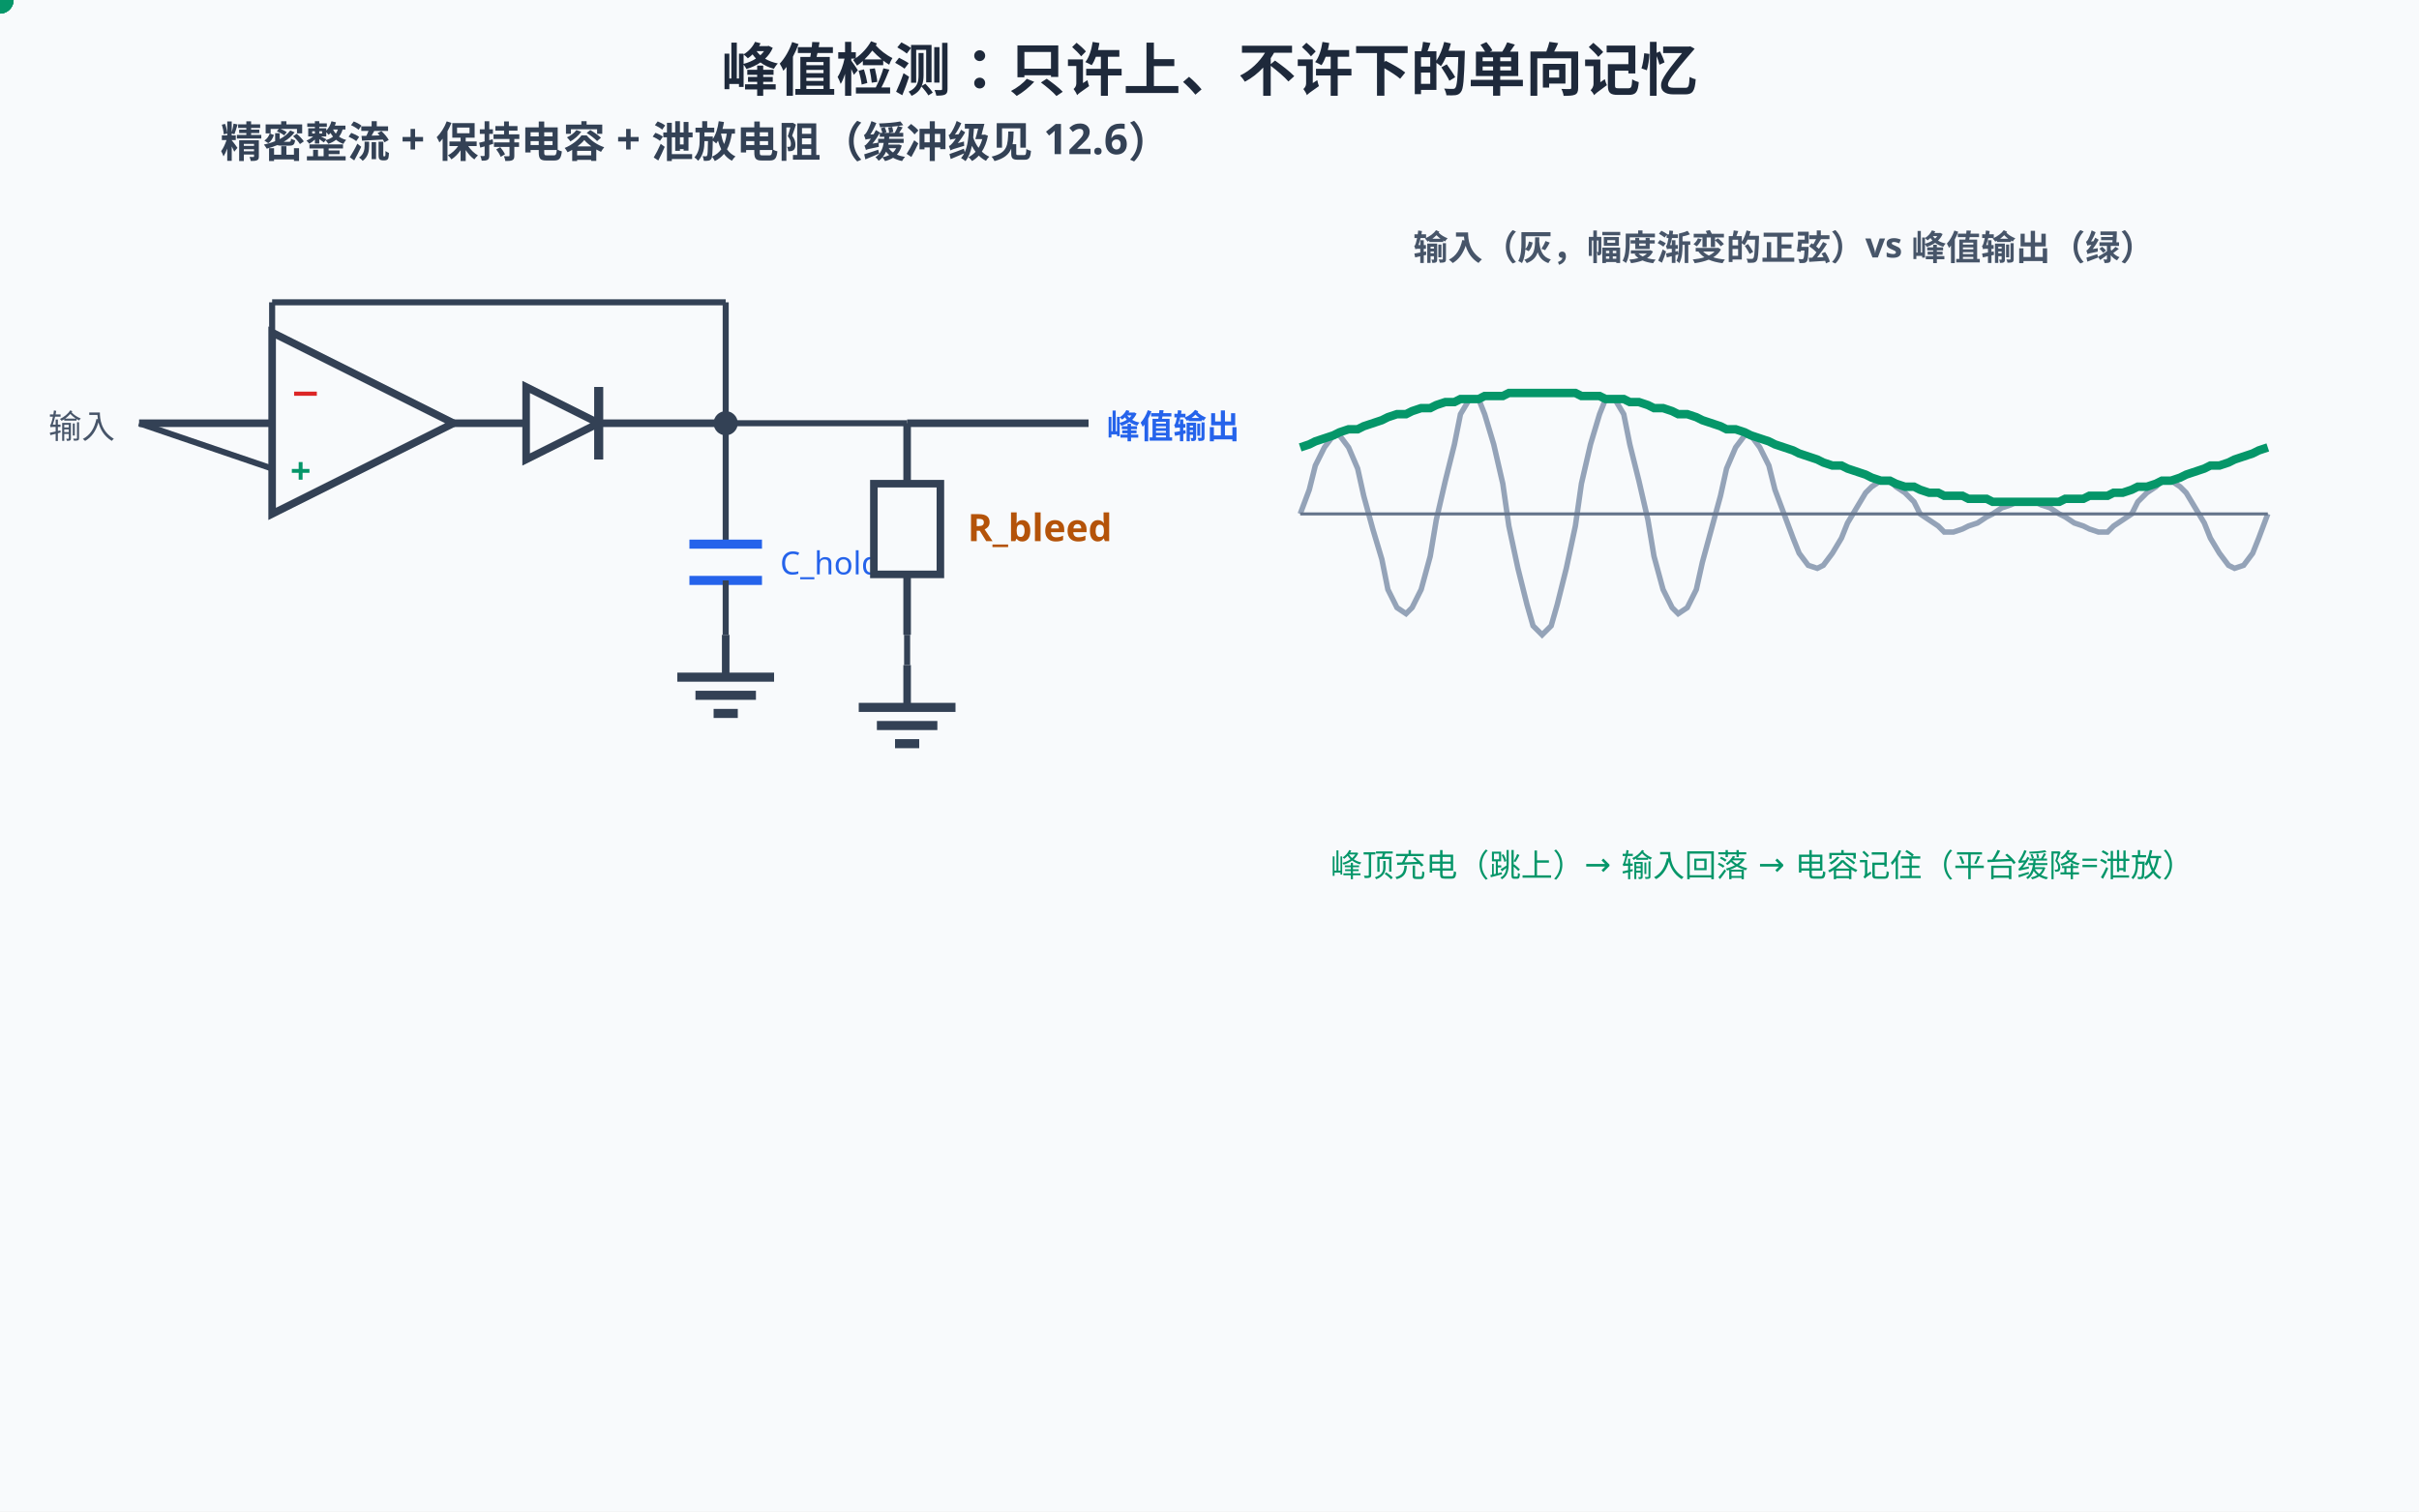
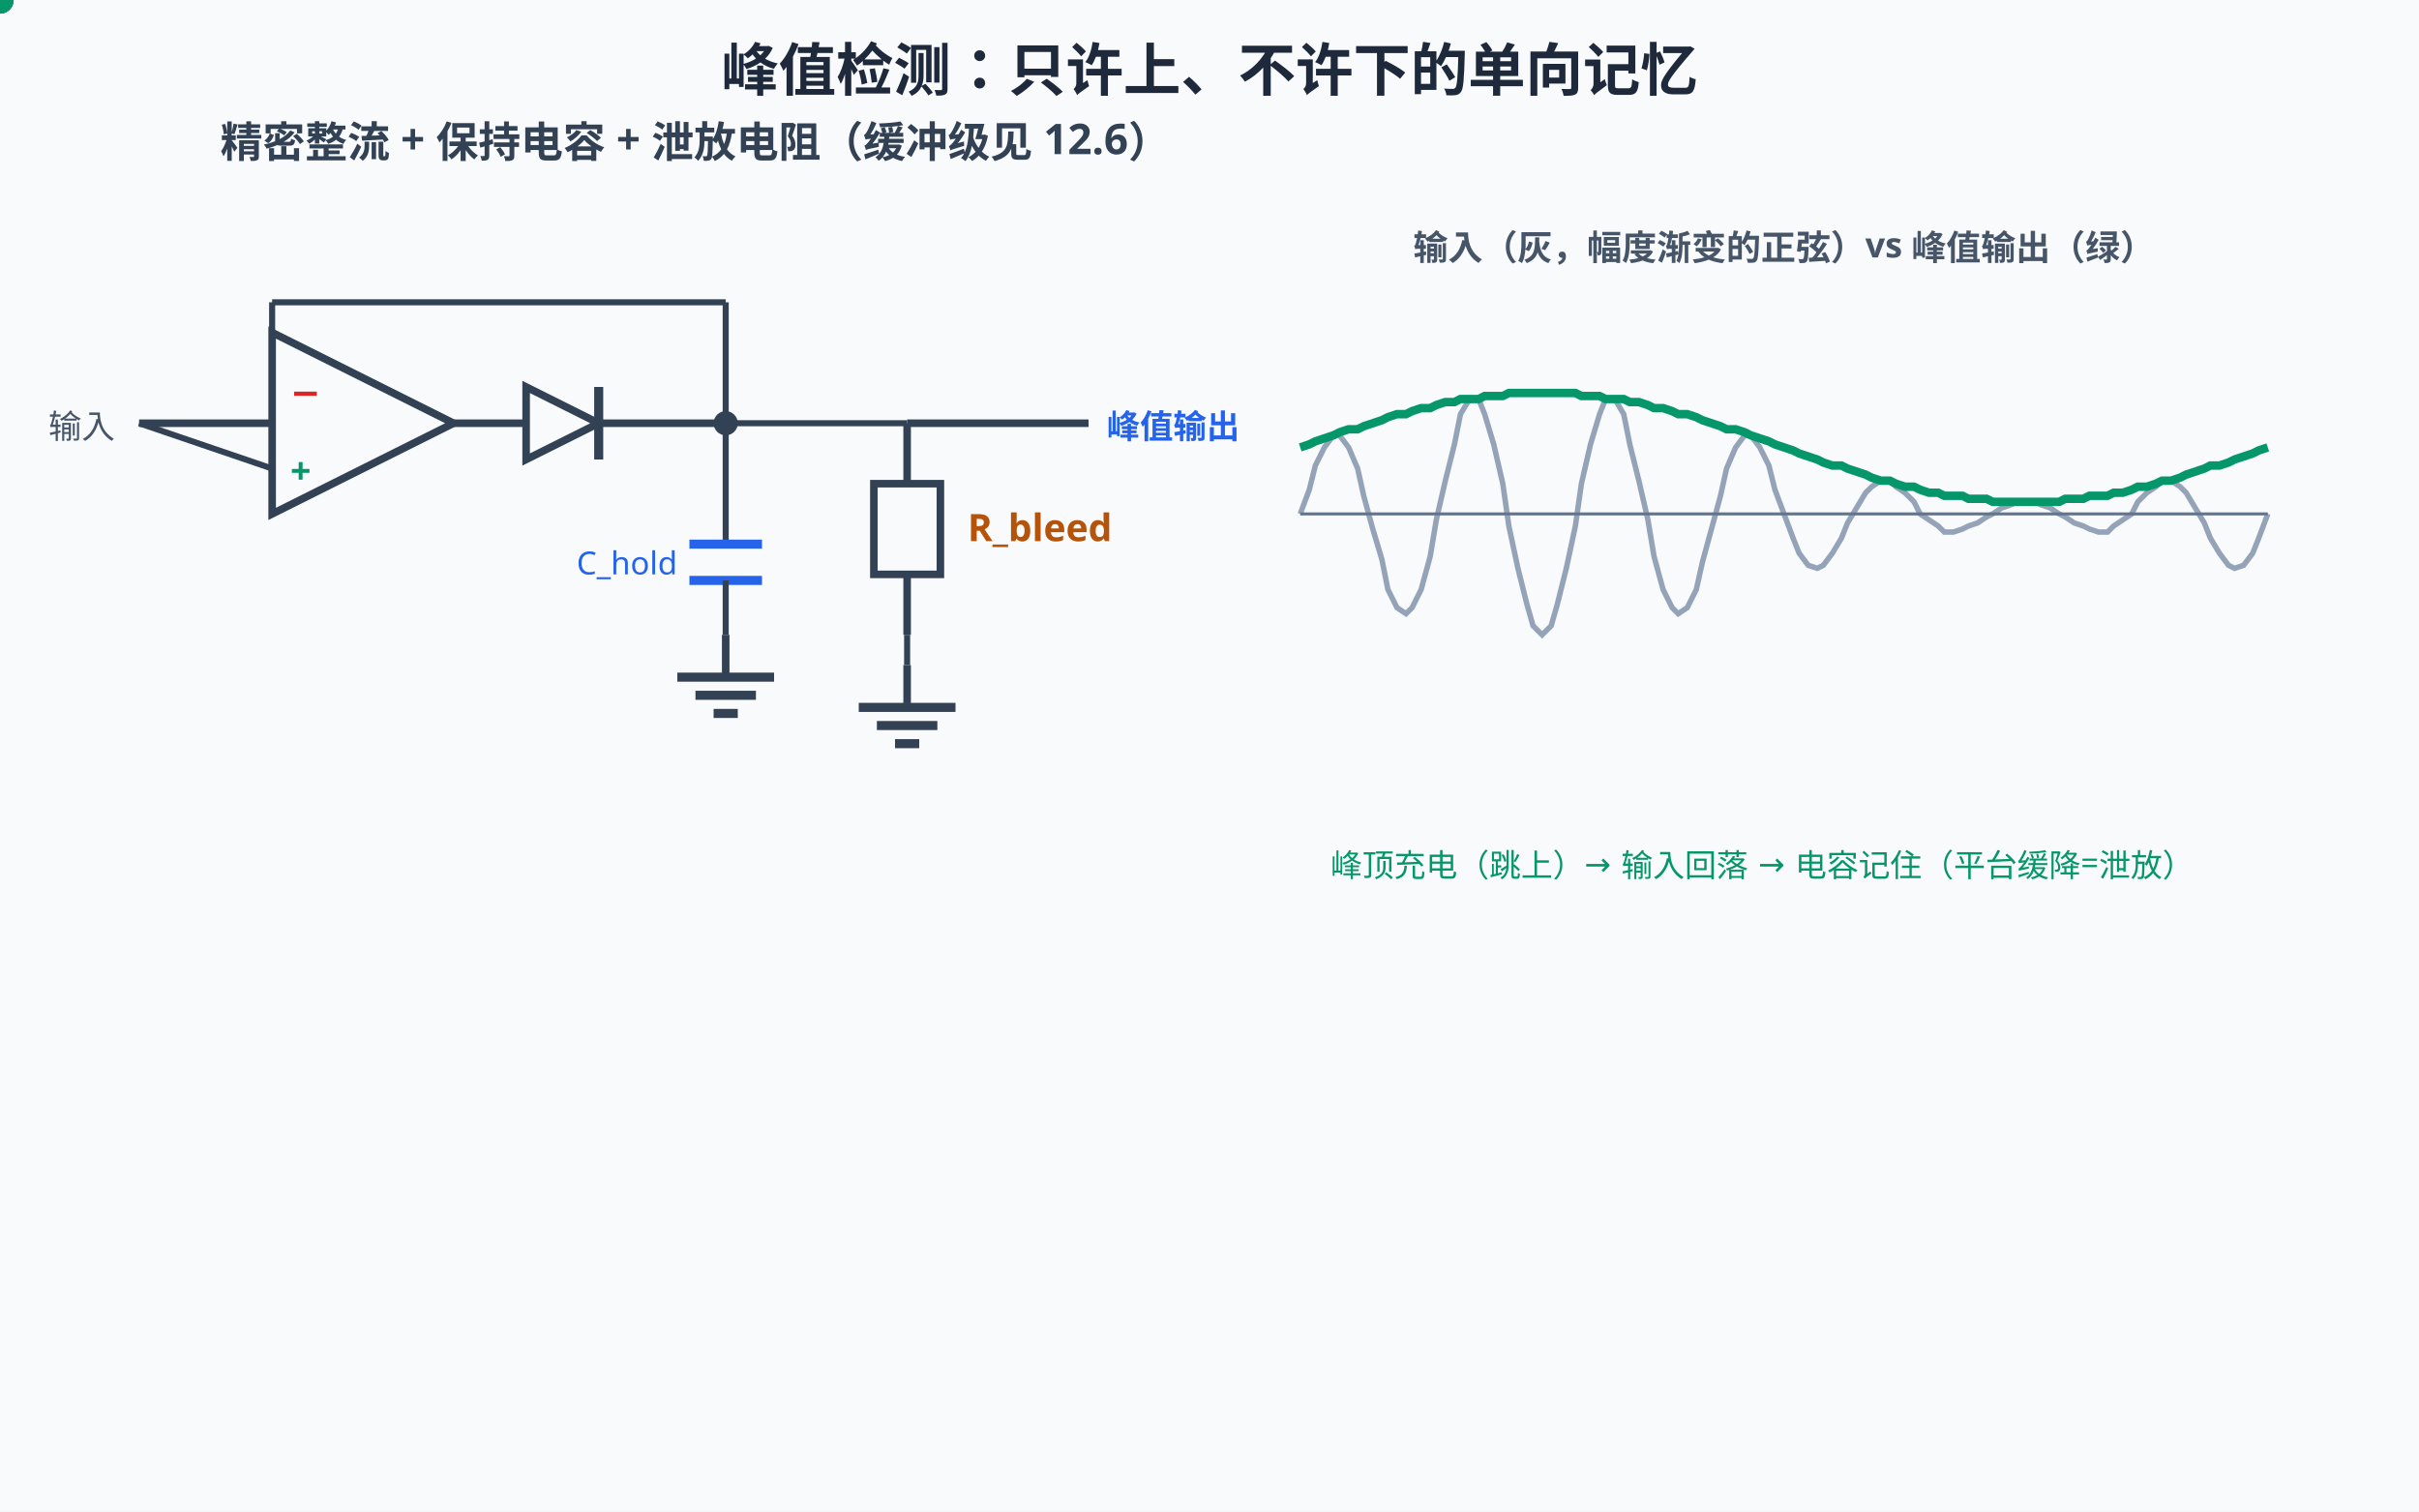
<svg xmlns="http://www.w3.org/2000/svg" width="800" height="500" viewBox="0 0 800 500">
  <rect width="800" height="500" fill="#f8fafc" />
  <style>
text{font-family:"Segoe UI","Microsoft YaHei",sans-serif;}
@media (prefers-color-scheme: dark){
rect[fill="#f8fafc"]{fill:#0f172a}
[fill="#1e293b"]{fill:#f1f5f9}[stroke="#1e293b"]{stroke:#f1f5f9}
[fill="#334155"]{fill:#e2e8f0}[stroke="#334155"]{stroke:#e2e8f0}
[fill="#475569"]{fill:#cbd5e1}[stroke="#475569"]{stroke:#cbd5e1}
[fill="#64748b"]{fill:#94a3b8}[stroke="#64748b"]{stroke:#94a3b8}
[fill="#dbeafe"]{fill:#1e3a8a}[fill="#eff6ff"]{fill:#172554}
[fill="#1d4ed8"]{fill:#60a5fa}[fill="#2563eb"]{fill:#60a5fa}[fill="#3b82f6"]{fill:#60a5fa}
[fill="#ecfdf5"]{fill:#022c22}[fill="#059669"]{fill:#34d399}[fill="#065f46"]{fill:#6ee7b7}[fill="#10b981"]{fill:#34d399}
[fill="#fffbeb"]{fill:#451a03}[fill="#b45309"]{fill:#fcd34d}[fill="#92400e"]{fill:#fcd34d}[fill="#f59e0b"]{fill:#fbbf24}
[fill="#fef2f2"]{fill:#450a0a}[fill="#dc2626"]{fill:#f87171}[fill="#991b1b"]{fill:#fca5a5}
[fill="#cbd5e1"]{fill:#334155}[stroke="#cbd5e1"]{stroke:#475569}
[fill="#ffffff"]{fill:#0f172a}[fill="#94a3b8"]{fill:#64748b}[stroke="#94a3b8"]{stroke:#64748b}
[fill="#7c3aed"]{fill:#a78bfa}[stroke="#7c3aed"]{stroke:#a78bfa}
}
</style>
  <text x="400" y="30" text-anchor="middle" font-size="19" font-weight="bold" fill="#1e293b">峰值检测：只许上、不许下的单向记忆</text>
  <text x="230" y="52" text-anchor="middle" font-size="14" font-weight="bold" fill="#334155">精密整流 + 保持电容 + 泄放电阻（缓冲级见 12.6）</text>
  <text x="16" y="145" font-size="11" fill="#475569">输入</text>
  <line x1="46" y1="140" x2="90" y2="140" stroke="#334155" stroke-width="2.5" />
  <polygon points="90,110 90,170 150,140" fill="#f8fafc" stroke="#334155" stroke-width="2.5" />
  <text x="96" y="134" font-size="12" font-weight="bold" fill="#dc2626">−</text>
  <text x="96" y="160" font-size="12" font-weight="bold" fill="#059669">+</text>
  <line x1="46" y1="140" x2="90" y2="155" stroke="#334155" stroke-width="2" />
  <line x1="240" y1="140" x2="240" y2="100" stroke="#334155" stroke-width="2" />
  <line x1="240" y1="100" x2="90" y2="100" stroke="#334155" stroke-width="2" />
  <line x1="90" y1="100" x2="90" y2="125" stroke="#334155" stroke-width="2" />
  <line x1="150" y1="140" x2="174" y2="140" stroke="#334155" stroke-width="2.5" />
  <polygon points="198,140 174,128 174,152" fill="none" stroke="#334155" stroke-width="2.5" />
  <line x1="198" y1="128" x2="198" y2="152" stroke="#334155" stroke-width="3" />
  <line x1="198" y1="140" x2="240" y2="140" stroke="#334155" stroke-width="2.5" />
  <circle cx="240" cy="140" r="4" fill="#334155" />
  <line x1="240" y1="140" x2="240" y2="180" stroke="#334155" stroke-width="2" />
  <line x1="228" y1="180" x2="252" y2="180" stroke="#2563eb" stroke-width="3" />
  <line x1="228" y1="192" x2="252" y2="192" stroke="#2563eb" stroke-width="3" />
  <line x1="240" y1="192" x2="240" y2="210" stroke="#334155" stroke-width="2" />
  <line x1="240" y1="210" x2="240" y2="224" stroke="#334155" stroke-width="2.5" />
  <line x1="224" y1="224" x2="256" y2="224" stroke="#334155" stroke-width="3" />
  <line x1="230" y1="230" x2="250" y2="230" stroke="#334155" stroke-width="3" />
  <line x1="236" y1="236" x2="244" y2="236" stroke="#334155" stroke-width="3" />
-   <text x="258" y="190" font-size="10.5" fill="#2563eb">C_hold</text>
+   <text x="224" y="190" text-anchor="end" font-size="10.5" fill="#2563eb">C_hold</text>
  <line x1="300" y1="140" x2="300" y2="160" stroke="#334155" stroke-width="2.5" />
  <rect x="289" y="160" width="22" height="30" fill="#f8fafc" stroke="#334155" stroke-width="2.5" />
  <line x1="300" y1="190" x2="300" y2="210" stroke="#334155" stroke-width="2.5" />
  <text x="320" y="179.0" font-size="12.5" font-weight="bold" fill="#b45309">R_bleed</text>
  <line x1="240" y1="140" x2="300" y2="140" stroke="#334155" stroke-width="2" />
  <line x1="300" y1="210" x2="300" y2="220" stroke="#334155" stroke-width="2" />
  <line x1="300" y1="220" x2="300" y2="234" stroke="#334155" stroke-width="2.5" />
  <line x1="284" y1="234" x2="316" y2="234" stroke="#334155" stroke-width="3" />
  <line x1="290" y1="240" x2="310" y2="240" stroke="#334155" stroke-width="3" />
  <line x1="296" y1="246" x2="304" y2="246" stroke="#334155" stroke-width="3" />
  <line x1="300" y1="140" x2="360" y2="140" stroke="#334155" stroke-width="2.5" />
  <text x="366" y="145" font-size="11" font-weight="bold" fill="#2563eb">峰值输出</text>
  <g>
    <animate attributeName="opacity" values="1;1;0;0;1;1" keyTimes="0;0.3;0.36;0.86;0.92;1" dur="7s" repeatCount="indefinite" />
    <circle r="4.5" fill="#059669">
      <animateMotion dur="1.75s" begin="-0.50s" repeatCount="indefinite" path="M154,136 H194 M202,136 H236 M240,144 V176" />
    </circle>
    <circle r="4.5" fill="#059669">
      <animateMotion dur="1.75s" begin="-0.06s" repeatCount="indefinite" path="M154,136 H194 M202,136 H236 M240,144 V176" />
    </circle>
    <circle r="4.5" fill="#059669">
      <animateMotion dur="1.75s" begin="0.38s" repeatCount="indefinite" path="M154,136 H194 M202,136 H236 M240,144 V176" />
    </circle>
    <circle r="4.5" fill="#059669">
      <animateMotion dur="1.75s" begin="0.81s" repeatCount="indefinite" path="M154,136 H194 M202,136 H236 M240,144 V176" />
    </circle>
  </g>
  <text x="590" y="86" text-anchor="middle" font-size="11.5" font-weight="bold" fill="#475569">输入（灰，幅度渐变的正弦）vs 峰值输出（绿）</text>
  <path d="M430,170 L433,162 L435,154 L438,148 L441,144 L443,144 L446,148 L449,155 L451,164 L454,175 L457,185 L459,195 L462,201 L465,203 L467,201 L470,195 L473,184 L475,172 L478,159 L481,147 L483,137 L486,132 L489,132 L491,137 L494,147 L497,160 L499,174 L502,188 L505,200 L507,207 L510,210 L513,207 L515,200 L518,188 L521,174 L523,160 L526,147 L529,137 L531,132 L534,132 L537,137 L539,147 L542,159 L545,172 L547,184 L550,195 L553,201 L555,203 L558,201 L561,195 L563,186 L566,175 L569,164 L571,155 L574,148 L577,144 L579,144 L582,148 L585,154 L587,162 L590,170 L593,178 L595,183 L598,187 L601,188 L603,187 L606,183 L609,178 L611,173 L614,168 L617,163 L619,161 L622,159 L625,159 L627,161 L630,163 L633,166 L635,170 L638,172 L641,174 L643,176 L646,176 L649,175 L651,174 L654,173 L657,171 L659,170 L662,168 L665,167 L667,166 L670,166 L673,166 L675,167 L678,168 L681,170 L683,171 L686,173 L689,174 L691,175 L694,176 L697,176 L699,174 L702,172 L705,170 L707,166 L710,163 L713,161 L715,159 L718,159 L721,161 L723,163 L726,168 L729,173 L731,178 L734,183 L737,187 L739,188 L742,187 L745,183 L747,178 L750,170" fill="none" stroke="#94a3b8" stroke-width="1.8" />
  <path d="M430,148 L433,147 L435,146 L438,145 L441,144 L443,143 L446,142 L449,142 L451,141 L454,140 L457,139 L459,138 L462,137 L465,137 L467,136 L470,135 L473,135 L475,134 L478,133 L481,133 L483,132 L486,132 L489,132 L491,131 L494,131 L497,131 L499,130 L502,130 L505,130 L507,130 L510,130 L513,130 L515,130 L518,130 L521,130 L523,131 L526,131 L529,131 L531,132 L534,132 L537,132 L539,133 L542,133 L545,134 L547,135 L550,135 L553,136 L555,137 L558,137 L561,138 L563,139 L566,140 L569,141 L571,142 L574,142 L577,143 L579,144 L582,145 L585,146 L587,147 L590,148 L593,149 L595,150 L598,151 L601,152 L603,153 L606,154 L609,154 L611,155 L614,156 L617,157 L619,158 L622,159 L625,159 L627,160 L630,161 L633,161 L635,162 L638,163 L641,163 L643,164 L646,164 L649,164 L651,165 L654,165 L657,165 L659,166 L662,166 L665,166 L667,166 L670,166 L673,166 L675,166 L678,166 L681,166 L683,165 L686,165 L689,165 L691,164 L694,164 L697,164 L699,163 L702,163 L705,162 L707,161 L710,161 L713,160 L715,159 L718,159 L721,158 L723,157 L726,156 L729,155 L731,154 L734,154 L737,153 L739,152 L742,151 L745,150 L747,149 L750,148" fill="none" stroke="#059669" stroke-width="2.8" />
  <line x1="430" y1="170" x2="750" y2="170" stroke="#64748b" stroke-width="1" />
  <text x="440" y="290" font-size="10.5" fill="#059669">峰顶充电（跳上）→ 输入回落 → 电容记住（平台缓降=泄放）</text>
  <text x="400" y="430" text-anchor="middle" font-size="14.5" font-weight="bold" fill="#059669" opacity="0">① 输入创「新高」：运放顶开二极管，C_hold 瞬间充到峰顶——只许上<animate attributeName="opacity" values="0;1;1;0;0" keyTimes="0;0.03;0.2;0.26;1" dur="7s" repeatCount="indefinite" />
  </text>
  <text x="400" y="430" text-anchor="middle" font-size="14.5" font-weight="bold" fill="#2563eb" opacity="0">② 输入回落：二极管反偏关断，电容孤立守住峰值——不许下<animate attributeName="opacity" values="0;0;1;1;0;0" keyTimes="0;0.28;0.33;0.55;0.61;1" dur="7s" repeatCount="indefinite" />
  </text>
  <text x="400" y="430" text-anchor="middle" font-size="14.5" font-weight="bold" fill="#b45309" opacity="0">③ 泄放电阻决定遗忘速度：τ=R·C——表头要稳（τ≈1s），AGC 要快（τ≈10ms）<animate attributeName="opacity" values="0;0;1;1" keyTimes="0;0.61;0.67;1" dur="7s" repeatCount="indefinite" />
  </text>
  <g opacity="0">
    <animate attributeName="opacity" values="0;0;1;1" keyTimes="0;0.7;0.75;1" dur="7s" repeatCount="indefinite" />
    <rect x="40" y="450" width="720" height="34" rx="8" fill="#ecfdf5" stroke="#059669" stroke-width="1.5" />
    <text x="400" y="472" text-anchor="middle" font-size="13.5" font-weight="bold" fill="#059669">峰值表、振幅测量、音频 AGC、包络检波——全是「单向记忆」；二极管压降？运放已按 12.6 精密整流把它除掉了</text>
  </g>
</svg>
